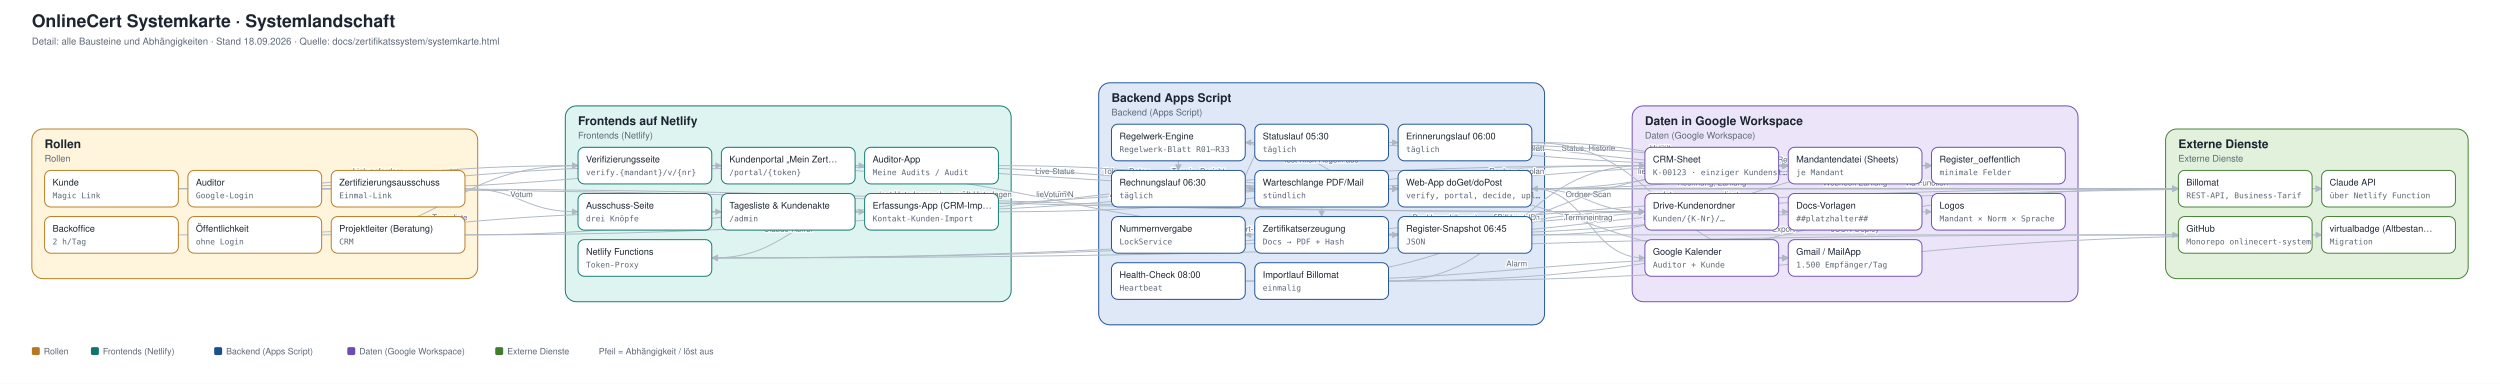
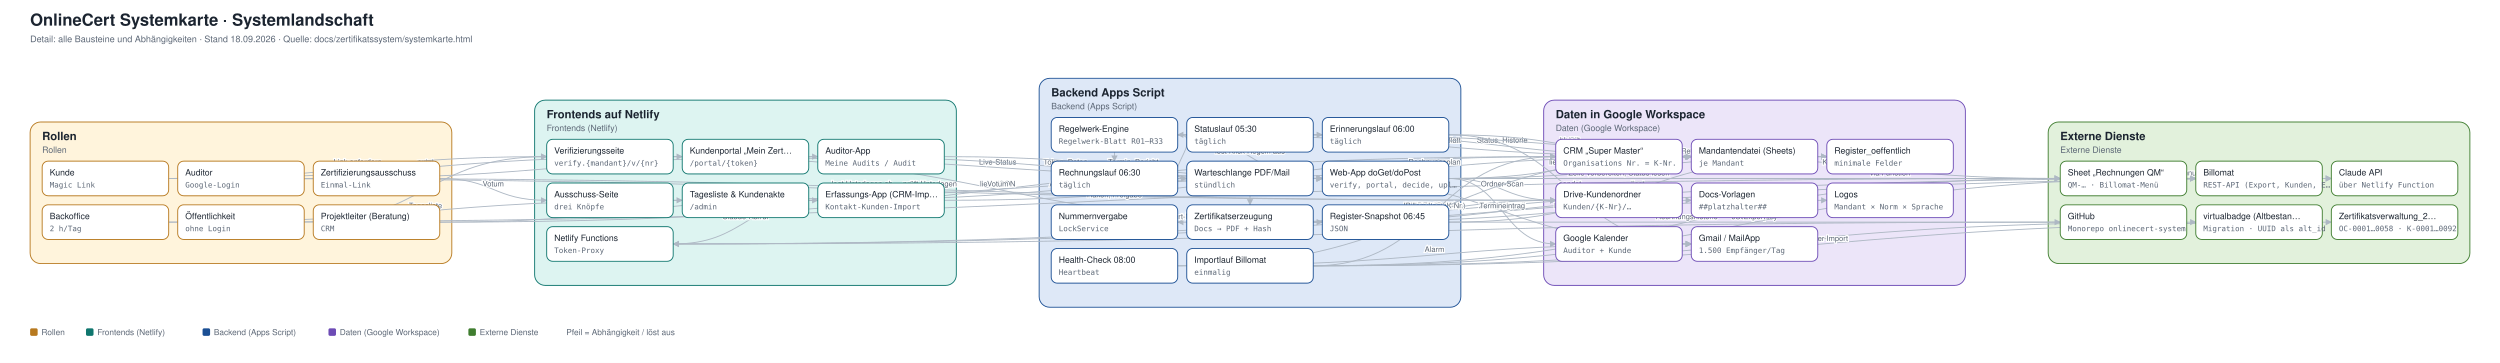
- <svg xmlns="http://www.w3.org/2000/svg" viewBox="0 0 3140 482" width="3140" height="482" font-family="'IBM Plex Sans','Segoe UI',Helvetica,Arial,sans-serif" font-size="12">
+ <svg xmlns="http://www.w3.org/2000/svg" viewBox="0 0 3320 482" width="3320" height="482" font-family="'IBM Plex Sans','Segoe UI',Helvetica,Arial,sans-serif" font-size="12">
  <defs>
    <marker id="a" viewBox="0 0 10 10" refX="9" refY="5" markerWidth="7" markerHeight="7" orient="auto-start-reverse">
      <path d="M0,0 L10,5 L0,10 z" fill="#AEB8C4" />
    </marker>
  </defs>
-   <rect width="3140" height="482" fill="#FFFFFF" />
+   <rect width="3320" height="482" fill="#FFFFFF" />
  <text x="40" y="34" font-size="22" font-weight="600" fill="#1B2430">OnlineCert Systemkarte · Systemlandschaft</text>
  <text x="40" y="56" font-size="12" fill="#5B6675">Detail: alle Bausteine und Abhängigkeiten · Stand 18.09.2026 · Quelle: docs/zertifikatssystem/systemkarte.html</text>
  <g transform="translate(40,104)">
    <rect x="0" y="58" width="560" height="188" rx="14" fill="#FFF4DC" stroke="#B7791F" stroke-width="1.2" />
    <text x="16" y="82" font-size="15" font-weight="600" fill="#1B2430">Rollen</text>
    <text x="16" y="99" font-size="11.5" fill="#5B6675">Rollen</text>
    <rect x="670" y="29" width="560" height="246" rx="14" fill="#DDF4F1" stroke="#0F766E" stroke-width="1.2" />
    <text x="686" y="53" font-size="15" font-weight="600" fill="#1B2430">Frontends auf Netlify</text>
    <text x="686" y="70" font-size="11.5" fill="#5B6675">Frontends (Netlify)</text>
    <rect x="1340" y="0" width="560" height="304" rx="14" fill="#DEE8F7" stroke="#1B4F94" stroke-width="1.2" />
    <text x="1356" y="24" font-size="15" font-weight="600" fill="#1B2430">Backend Apps Script</text>
    <text x="1356" y="41" font-size="11.5" fill="#5B6675">Backend (Apps Script)</text>
    <rect x="2010" y="29" width="560" height="246" rx="14" fill="#ECE5F9" stroke="#6D4BB5" stroke-width="1.2" />
    <text x="2026" y="53" font-size="15" font-weight="600" fill="#1B2430">Daten in Google Workspace</text>
    <text x="2026" y="70" font-size="11.5" fill="#5B6675">Daten (Google Workspace)</text>
-     <rect x="2680" y="58" width="380" height="188" rx="14" fill="#E2F1DC" stroke="#3F7D2F" stroke-width="1.2" />
+     <rect x="2680" y="58" width="560" height="188" rx="14" fill="#E2F1DC" stroke="#3F7D2F" stroke-width="1.2" />
    <text x="2696" y="82" font-size="15" font-weight="600" fill="#1B2430">Externe Dienste</text>
    <text x="2696" y="99" font-size="11.5" fill="#5B6675">Externe Dienste</text>
    <path d="M184,133 C525,133 525,104 866,104" fill="none" stroke="#AEB8C4" stroke-width="1.2" marker-end="url(#a)" />
    <text x="525" y="114.5" text-anchor="middle" font-size="10" fill="#5B6675" stroke="#FFFFFF" stroke-width="3" paint-order="stroke">nutzt</text>
    <path d="M184,133 C1105,133 1105,162 2026,162" fill="none" stroke="#AEB8C4" stroke-width="1.2" marker-end="url(#a)" />
    <text x="1105" y="143.5" text-anchor="middle" font-size="10" fill="#5B6675" stroke="#FFFFFF" stroke-width="3" paint-order="stroke">legt Unterlagen ab</text>
    <path d="M184,133 C435,133 435,104 686,104" fill="none" stroke="#AEB8C4" stroke-width="1.2" marker-end="url(#a)" />
    <text x="435" y="114.5" text-anchor="middle" font-size="10" fill="#5B6675" stroke="#FFFFFF" stroke-width="3" paint-order="stroke">Link anfordern</text>
    <path d="M364,133 C705,133 705,104 1046,104" fill="none" stroke="#AEB8C4" stroke-width="1.2" marker-end="url(#a)" />
    <text x="705" y="114.5" text-anchor="middle" font-size="10" fill="#5B6675" stroke="#FFFFFF" stroke-width="3" paint-order="stroke">nutzt</text>
    <path d="M364,133 C1195,133 1195,162 2026,162" fill="none" stroke="#AEB8C4" stroke-width="1.2" marker-end="url(#a)" />
    <text x="1195" y="143.5" text-anchor="middle" font-size="10" fill="#5B6675" stroke="#FFFFFF" stroke-width="3" paint-order="stroke">prüft Unterlagen</text>
    <path d="M544,133 C615,133 615,162 686,162" fill="none" stroke="#AEB8C4" stroke-width="1.2" marker-end="url(#a)" />
    <text x="615" y="143.5" text-anchor="middle" font-size="10" fill="#5B6675" stroke="#FFFFFF" stroke-width="3" paint-order="stroke">Votum</text>
    <path d="M184,191 C525,191 525,162 866,162" fill="none" stroke="#AEB8C4" stroke-width="1.2" marker-end="url(#a)" />
    <text x="525" y="172.5" text-anchor="middle" font-size="10" fill="#5B6675" stroke="#FFFFFF" stroke-width="3" paint-order="stroke">Tagesliste</text>
    <path d="M364,191 C525,191 525,104 686,104" fill="none" stroke="#AEB8C4" stroke-width="1.2" marker-end="url(#a)" />
    <text x="525" y="143.5" text-anchor="middle" font-size="10" fill="#5B6675" stroke="#FFFFFF" stroke-width="3" paint-order="stroke">prüft</text>
    <path d="M544,191 C795,191 795,162 1046,162" fill="none" stroke="#AEB8C4" stroke-width="1.2" marker-end="url(#a)" />
    <text x="795" y="172.5" text-anchor="middle" font-size="10" fill="#5B6675" stroke="#FFFFFF" stroke-width="3" paint-order="stroke">erfasst Kunden</text>
    <path d="M544,191 C1285,191 1285,104 2026,104" fill="none" stroke="#AEB8C4" stroke-width="1.2" marker-end="url(#a)" />
    <text x="1285" y="143.5" text-anchor="middle" font-size="10" fill="#5B6675" stroke="#FFFFFF" stroke-width="3" paint-order="stroke">liest Status</text>
    <path d="M1046,162 C950,162 950,220 854,220" fill="none" stroke="#AEB8C4" stroke-width="1.2" marker-end="url(#a)" />
    <text x="950" y="187" text-anchor="middle" font-size="10" fill="#5B6675" stroke="#FFFFFF" stroke-width="3" paint-order="stroke">Claude-Aufruf</text>
    <path d="M1214,162 C1620,162 1620,104 2026,104" fill="none" stroke="#AEB8C4" stroke-width="1.2" marker-end="url(#a)" />
    <text x="1620" y="129" text-anchor="middle" font-size="10" fill="#5B6675" stroke="#FFFFFF" stroke-width="3" paint-order="stroke">schreibt Zeile</text>
    <path d="M854,104 C1285,104 1285,191 1716,191" fill="none" stroke="#AEB8C4" stroke-width="1.2" marker-end="url(#a)" />
    <text x="1285" y="143.5" text-anchor="middle" font-size="10" fill="#5B6675" stroke="#FFFFFF" stroke-width="3" paint-order="stroke">liest JSON</text>
    <path d="M854,104 C1285,104 1285,133 1716,133" fill="none" stroke="#AEB8C4" stroke-width="1.2" marker-end="url(#a)" />
    <text x="1285" y="114.5" text-anchor="middle" font-size="10" fill="#5B6675" stroke="#FFFFFF" stroke-width="3" paint-order="stroke">Live-Status</text>
    <path d="M1034,104 C1375,104 1375,133 1716,133" fill="none" stroke="#AEB8C4" stroke-width="1.2" marker-end="url(#a)" />
    <text x="1375" y="114.5" text-anchor="middle" font-size="10" fill="#5B6675" stroke="#FFFFFF" stroke-width="3" paint-order="stroke">Token, Daten</text>
    <path d="M1214,104 C1465,104 1465,133 1716,133" fill="none" stroke="#AEB8C4" stroke-width="1.2" marker-end="url(#a)" />
    <text x="1465" y="114.5" text-anchor="middle" font-size="10" fill="#5B6675" stroke="#FFFFFF" stroke-width="3" paint-order="stroke">Termin, Bericht</text>
    <path d="M854,162 C1285,162 1285,133 1716,133" fill="none" stroke="#AEB8C4" stroke-width="1.2" marker-end="url(#a)" />
    <text x="1285" y="143.5" text-anchor="middle" font-size="10" fill="#5B6675" stroke="#FFFFFF" stroke-width="3" paint-order="stroke">Votum</text>
    <path d="M1034,162 C1375,162 1375,133 1716,133" fill="none" stroke="#AEB8C4" stroke-width="1.2" marker-end="url(#a)" />
    <text x="1375" y="143.5" text-anchor="middle" font-size="10" fill="#5B6675" stroke="#FFFFFF" stroke-width="3" paint-order="stroke">Aufgaben</text>
+     <path d="M854,220 C1955,220 1955,133 3056,133" fill="none" stroke="#AEB8C4" stroke-width="1.2" marker-end="url(#a)" />
+     <text x="1955" y="172.5" text-anchor="middle" font-size="10" fill="#5B6675" stroke="#FFFFFF" stroke-width="3" paint-order="stroke">API-Key</text>
    <path d="M854,220 C1865,220 1865,133 2876,133" fill="none" stroke="#AEB8C4" stroke-width="1.2" marker-end="url(#a)" />
-     <text x="1865" y="172.5" text-anchor="middle" font-size="10" fill="#5B6675" stroke="#FFFFFF" stroke-width="3" paint-order="stroke">API-Key</text>
-     <path d="M854,220 C1775,220 1775,133 2696,133" fill="none" stroke="#AEB8C4" stroke-width="1.2" marker-end="url(#a)" />
-     <text x="1775" y="172.5" text-anchor="middle" font-size="10" fill="#5B6675" stroke="#FFFFFF" stroke-width="3" paint-order="stroke">Dashboard (lesen)</text>
+     <text x="1865" y="172.5" text-anchor="middle" font-size="10" fill="#5B6675" stroke="#FFFFFF" stroke-width="3" paint-order="stroke">Dashboard (lesen)</text>
    <path d="M1716,133 C1620,133 1620,75 1524,75" fill="none" stroke="#AEB8C4" stroke-width="1.2" marker-end="url(#a)" />
    <text x="1620" y="100" text-anchor="middle" font-size="10" fill="#5B6675" stroke="#FFFFFF" stroke-width="3" paint-order="stroke">löst Klick-Regeln aus</text>
    <path d="M1884,133 C2045,133 2045,104 2206,104" fill="none" stroke="#AEB8C4" stroke-width="1.2" marker-end="url(#a)" />
    <text x="2045" y="114.5" text-anchor="middle" font-size="10" fill="#5B6675" stroke="#FFFFFF" stroke-width="3" paint-order="stroke">liest/schreibt</text>
    <path d="M1884,133 C2135,133 2135,104 2386,104" fill="none" stroke="#AEB8C4" stroke-width="1.2" marker-end="url(#a)" />
    <text x="2135" y="114.5" text-anchor="middle" font-size="10" fill="#5B6675" stroke="#FFFFFF" stroke-width="3" paint-order="stroke">liest</text>
    <path d="M1524,75 C1865,75 1865,104 2206,104" fill="none" stroke="#AEB8C4" stroke-width="1.2" marker-end="url(#a)" />
    <text x="1865" y="85.5" text-anchor="middle" font-size="10" fill="#5B6675" stroke="#FFFFFF" stroke-width="3" paint-order="stroke">Regelwerk-Blatt</text>
    <path d="M1524,75 C1620,75 1620,75 1716,75" fill="none" stroke="#AEB8C4" stroke-width="1.2" marker-end="url(#a)" />
    <path d="M1524,75 C1564,75 1496,133 1536,133" fill="none" stroke="#AEB8C4" stroke-width="1.2" marker-end="url(#a)" />
    <path d="M1440,98 C1440,128 1440,80 1440,110" fill="none" stroke="#AEB8C4" stroke-width="1.2" marker-end="url(#a)" />
    <path d="M1704,75 C1955,75 1955,104 2206,104" fill="none" stroke="#AEB8C4" stroke-width="1.2" marker-end="url(#a)" />
    <text x="1955" y="85.5" text-anchor="middle" font-size="10" fill="#5B6675" stroke="#FFFFFF" stroke-width="3" paint-order="stroke">Status, Historie</text>
    <path d="M1704,75 C2045,75 2045,104 2386,104" fill="none" stroke="#AEB8C4" stroke-width="1.2" marker-end="url(#a)" />
    <text x="2045" y="85.5" text-anchor="middle" font-size="10" fill="#5B6675" stroke="#FFFFFF" stroke-width="3" paint-order="stroke">befüllt</text>
    <path d="M1884,191 C2135,191 2135,104 2386,104" fill="none" stroke="#AEB8C4" stroke-width="1.2" marker-end="url(#a)" />
    <text x="2135" y="143.5" text-anchor="middle" font-size="10" fill="#5B6675" stroke="#FFFFFF" stroke-width="3" paint-order="stroke">liest</text>
    <path d="M1884,191 C2290,191 2290,191 2696,191" fill="none" stroke="#AEB8C4" stroke-width="1.2" marker-end="url(#a)" />
    <text x="2290" y="187" text-anchor="middle" font-size="10" fill="#5B6675" stroke="#FFFFFF" stroke-width="3" paint-order="stroke">JSON-Deploy</text>
    <path d="M1884,75 C2045,75 2045,220 2206,220" fill="none" stroke="#AEB8C4" stroke-width="1.2" marker-end="url(#a)" />
    <text x="2045" y="143.5" text-anchor="middle" font-size="10" fill="#5B6675" stroke="#FFFFFF" stroke-width="3" paint-order="stroke">sendet</text>
    <path d="M1884,75 C2045,75 2045,104 2206,104" fill="none" stroke="#AEB8C4" stroke-width="1.2" marker-end="url(#a)" />
    <text x="2045" y="85.5" text-anchor="middle" font-size="10" fill="#5B6675" stroke="#FFFFFF" stroke-width="3" paint-order="stroke">Log</text>
    <path d="M1620,156 C1620,186 1620,138 1620,168" fill="none" stroke="#AEB8C4" stroke-width="1.2" marker-end="url(#a)" />
    <path d="M1704,133 C1955,133 1955,220 2206,220" fill="none" stroke="#AEB8C4" stroke-width="1.2" marker-end="url(#a)" />
    <text x="1955" y="172.5" text-anchor="middle" font-size="10" fill="#5B6675" stroke="#FFFFFF" stroke-width="3" paint-order="stroke">Zertifikatsmail</text>
    <path d="M1704,191 C1955,191 1955,162 2206,162" fill="none" stroke="#AEB8C4" stroke-width="1.2" marker-end="url(#a)" />
    <text x="1955" y="172.5" text-anchor="middle" font-size="10" fill="#5B6675" stroke="#FFFFFF" stroke-width="3" paint-order="stroke">Vorlage</text>
    <path d="M1704,191 C2045,191 2045,162 2386,162" fill="none" stroke="#AEB8C4" stroke-width="1.2" marker-end="url(#a)" />
    <text x="2045" y="172.5" text-anchor="middle" font-size="10" fill="#5B6675" stroke="#FFFFFF" stroke-width="3" paint-order="stroke">Logo, QR</text>
    <path d="M1704,191 C1865,191 1865,162 2026,162" fill="none" stroke="#AEB8C4" stroke-width="1.2" marker-end="url(#a)" />
    <text x="1865" y="172.5" text-anchor="middle" font-size="10" fill="#5B6675" stroke="#FFFFFF" stroke-width="3" paint-order="stroke">PDF ablegen</text>
    <path d="M1536,191 C1496,191 1564,191 1524,191" fill="none" stroke="#AEB8C4" stroke-width="1.2" marker-end="url(#a)" />
    <text x="1530" y="187" text-anchor="middle" font-size="10" fill="#5B6675" stroke="#FFFFFF" stroke-width="3" paint-order="stroke">Zert-Nr.</text>
    <path d="M1524,133 C2110,133 2110,133 2696,133" fill="none" stroke="#AEB8C4" stroke-width="1.2" marker-end="url(#a)" />
-     <text x="2110" y="129" text-anchor="middle" font-size="10" fill="#5B6675" stroke="#FFFFFF" stroke-width="3" paint-order="stroke">Rechnung, Zahlung</text>
+     <text x="2110" y="129" text-anchor="middle" font-size="10" fill="#5B6675" stroke="#FFFFFF" stroke-width="3" paint-order="stroke">Zeile vorbereiten, Status lesen</text>
    <path d="M1524,133 C1865,133 1865,104 2206,104" fill="none" stroke="#AEB8C4" stroke-width="1.2" marker-end="url(#a)" />
    <text x="1865" y="114.5" text-anchor="middle" font-size="10" fill="#5B6675" stroke="#FFFFFF" stroke-width="3" paint-order="stroke">Rechnungsplan</text>
-     <path d="M2696,133 C2290,133 2290,133 1884,133" fill="none" stroke="#AEB8C4" stroke-width="1.2" marker-end="url(#a)" />
-     <text x="2290" y="129" text-anchor="middle" font-size="10" fill="#5B6675" stroke="#FFFFFF" stroke-width="3" paint-order="stroke">Webhook Zahlung</text>
+     <path d="M2864,133 C2904,133 2836,133 2876,133" fill="none" stroke="#AEB8C4" stroke-width="1.2" marker-end="url(#a)" />
+     <text x="2870" y="129" text-anchor="middle" font-size="10" fill="#5B6675" stroke="#FFFFFF" stroke-width="3" paint-order="stroke">Menü: Rechnung erstellen</text>
+     <path d="M2696,133 C2445,133 2445,104 2194,104" fill="none" stroke="#AEB8C4" stroke-width="1.2" marker-end="url(#a)" />
+     <text x="2445" y="114.5" text-anchor="middle" font-size="10" fill="#5B6675" stroke="#FFFFFF" stroke-width="3" paint-order="stroke">Kunde per Dropdown/Lookup</text>
+     <path d="M184,191 C1440,191 1440,133 2696,133" fill="none" stroke="#AEB8C4" stroke-width="1.2" marker-end="url(#a)" />
+     <text x="1440" y="158" text-anchor="middle" font-size="10" fill="#5B6675" stroke="#FFFFFF" stroke-width="3" paint-order="stroke">Haken, Freigabe</text>
    <path d="M1884,133 C1955,133 1955,220 2026,220" fill="none" stroke="#AEB8C4" stroke-width="1.2" marker-end="url(#a)" />
    <text x="1955" y="172.5" text-anchor="middle" font-size="10" fill="#5B6675" stroke="#FFFFFF" stroke-width="3" paint-order="stroke">Termineintrag</text>
    <path d="M1884,133 C1955,133 1955,162 2026,162" fill="none" stroke="#AEB8C4" stroke-width="1.2" marker-end="url(#a)" />
    <text x="1955" y="143.5" text-anchor="middle" font-size="10" fill="#5B6675" stroke="#FFFFFF" stroke-width="3" paint-order="stroke">Ordner-Scan</text>
-     <path d="M1884,133 C2380,133 2380,133 2876,133" fill="none" stroke="#AEB8C4" stroke-width="1.2" marker-end="url(#a)" />
-     <text x="2380" y="129" text-anchor="middle" font-size="10" fill="#5B6675" stroke="#FFFFFF" stroke-width="3" paint-order="stroke">via Function</text>
-     <path d="M1704,249 C2200,249 2200,133 2696,133" fill="none" stroke="#AEB8C4" stroke-width="1.2" marker-end="url(#a)" />
-     <text x="2200" y="187" text-anchor="middle" font-size="10" fill="#5B6675" stroke="#FFFFFF" stroke-width="3" paint-order="stroke">Export</text>
+     <path d="M1884,133 C2470,133 2470,133 3056,133" fill="none" stroke="#AEB8C4" stroke-width="1.2" marker-end="url(#a)" />
+     <text x="2470" y="129" text-anchor="middle" font-size="10" fill="#5B6675" stroke="#FFFFFF" stroke-width="3" paint-order="stroke">via Function</text>
+     <path d="M1704,249 C2290,249 2290,133 2876,133" fill="none" stroke="#AEB8C4" stroke-width="1.2" marker-end="url(#a)" />
+     <text x="2290" y="187" text-anchor="middle" font-size="10" fill="#5B6675" stroke="#FFFFFF" stroke-width="3" paint-order="stroke">Export</text>
    <path d="M1704,249 C1865,249 1865,104 2026,104" fill="none" stroke="#AEB8C4" stroke-width="1.2" marker-end="url(#a)" />
-     <text x="1865" y="172.5" text-anchor="middle" font-size="10" fill="#5B6675" stroke="#FFFFFF" stroke-width="3" paint-order="stroke">Billomat-ID</text>
+     <text x="1865" y="172.5" text-anchor="middle" font-size="10" fill="#5B6675" stroke="#FFFFFF" stroke-width="3" paint-order="stroke">Billomat-ID, K-Nr.</text>
    <path d="M1704,249 C2290,249 2290,191 2876,191" fill="none" stroke="#AEB8C4" stroke-width="1.2" marker-end="url(#a)" />
    <text x="2290" y="216" text-anchor="middle" font-size="10" fill="#5B6675" stroke="#FFFFFF" stroke-width="3" paint-order="stroke">Altbestand</text>
+     <path d="M1704,249 C2380,249 2380,191 3056,191" fill="none" stroke="#AEB8C4" stroke-width="1.2" marker-end="url(#a)" />
+     <text x="2380" y="216" text-anchor="middle" font-size="10" fill="#5B6675" stroke="#FFFFFF" stroke-width="3" paint-order="stroke">Register-Import</text>
+     <path d="M1704,249 C2200,249 2200,133 2696,133" fill="none" stroke="#AEB8C4" stroke-width="1.2" marker-end="url(#a)" />
+     <text x="2200" y="187" text-anchor="middle" font-size="10" fill="#5B6675" stroke="#FFFFFF" stroke-width="3" paint-order="stroke">Rechnungshistorie</text>
    <path d="M2206,104 C2166,104 2234,104 2194,104" fill="none" stroke="#AEB8C4" stroke-width="1.2" marker-end="url(#a)" />
    <text x="2200" y="100" text-anchor="middle" font-size="10" fill="#5B6675" stroke="#FFFFFF" stroke-width="3" paint-order="stroke">K-Nr. (Referenz)</text>
    <path d="M1524,249 C1865,249 1865,104 2206,104" fill="none" stroke="#AEB8C4" stroke-width="1.2" marker-end="url(#a)" />
    <text x="1865" y="172.5" text-anchor="middle" font-size="10" fill="#5B6675" stroke="#FFFFFF" stroke-width="3" paint-order="stroke">Log</text>
    <path d="M1524,249 C1865,249 1865,220 2206,220" fill="none" stroke="#AEB8C4" stroke-width="1.2" marker-end="url(#a)" />
    <text x="1865" y="230.5" text-anchor="middle" font-size="10" fill="#5B6675" stroke="#FFFFFF" stroke-width="3" paint-order="stroke">Alarm</text>
    <path d="M2696,191 C1775,191 1775,220 854,220" fill="none" stroke="#AEB8C4" stroke-width="1.2" marker-end="url(#a)" />
    <text x="1775" y="201.5" text-anchor="middle" font-size="10" fill="#5B6675" stroke="#FFFFFF" stroke-width="3" paint-order="stroke">Deploy</text>
    <rect x="16" y="110" width="168" height="46" rx="8" fill="#FFFFFF" stroke="#B7791F" stroke-width="1.2" />
    <text x="26" y="129" font-size="11.5" fill="#1B2430">Kunde</text>
    <text x="26" y="145" font-family="'IBM Plex Mono',Menlo,Consolas,monospace" font-size="10" fill="#5B6675">Magic Link</text>
    <rect x="196" y="110" width="168" height="46" rx="8" fill="#FFFFFF" stroke="#B7791F" stroke-width="1.2" />
    <text x="206" y="129" font-size="11.5" fill="#1B2430">Auditor</text>
    <text x="206" y="145" font-family="'IBM Plex Mono',Menlo,Consolas,monospace" font-size="10" fill="#5B6675">Google-Login</text>
    <rect x="376" y="110" width="168" height="46" rx="8" fill="#FFFFFF" stroke="#B7791F" stroke-width="1.2" />
    <text x="386" y="129" font-size="11.5" fill="#1B2430">Zertifizierungsausschuss</text>
    <text x="386" y="145" font-family="'IBM Plex Mono',Menlo,Consolas,monospace" font-size="10" fill="#5B6675">Einmal-Link</text>
    <rect x="16" y="168" width="168" height="46" rx="8" fill="#FFFFFF" stroke="#B7791F" stroke-width="1.2" />
    <text x="26" y="187" font-size="11.5" fill="#1B2430">Backoffice</text>
    <text x="26" y="203" font-family="'IBM Plex Mono',Menlo,Consolas,monospace" font-size="10" fill="#5B6675">2 h/Tag</text>
    <rect x="196" y="168" width="168" height="46" rx="8" fill="#FFFFFF" stroke="#B7791F" stroke-width="1.2" />
    <text x="206" y="187" font-size="11.5" fill="#1B2430">Öffentlichkeit</text>
    <text x="206" y="203" font-family="'IBM Plex Mono',Menlo,Consolas,monospace" font-size="10" fill="#5B6675">ohne Login</text>
    <rect x="376" y="168" width="168" height="46" rx="8" fill="#FFFFFF" stroke="#B7791F" stroke-width="1.2" />
    <text x="386" y="187" font-size="11.5" fill="#1B2430">Projektleiter (Beratung)</text>
    <text x="386" y="203" font-family="'IBM Plex Mono',Menlo,Consolas,monospace" font-size="10" fill="#5B6675">CRM</text>
    <rect x="686" y="81" width="168" height="46" rx="8" fill="#FFFFFF" stroke="#0F766E" stroke-width="1.2" />
    <text x="696" y="100" font-size="11.5" fill="#1B2430">Verifizierungsseite</text>
    <text x="696" y="116" font-family="'IBM Plex Mono',Menlo,Consolas,monospace" font-size="10" fill="#5B6675">verify.{mandant}/v/{nr}</text>
    <rect x="866" y="81" width="168" height="46" rx="8" fill="#FFFFFF" stroke="#0F766E" stroke-width="1.2" />
    <text x="876" y="100" font-size="11.5" fill="#1B2430">Kundenportal „Mein Zert…</text>
    <text x="876" y="116" font-family="'IBM Plex Mono',Menlo,Consolas,monospace" font-size="10" fill="#5B6675">/portal/{token}</text>
    <rect x="1046" y="81" width="168" height="46" rx="8" fill="#FFFFFF" stroke="#0F766E" stroke-width="1.2" />
    <text x="1056" y="100" font-size="11.5" fill="#1B2430">Auditor-App</text>
    <text x="1056" y="116" font-family="'IBM Plex Mono',Menlo,Consolas,monospace" font-size="10" fill="#5B6675">Meine Audits / Audit</text>
    <rect x="686" y="139" width="168" height="46" rx="8" fill="#FFFFFF" stroke="#0F766E" stroke-width="1.2" />
    <text x="696" y="158" font-size="11.5" fill="#1B2430">Ausschuss-Seite</text>
    <text x="696" y="174" font-family="'IBM Plex Mono',Menlo,Consolas,monospace" font-size="10" fill="#5B6675">drei Knöpfe</text>
    <rect x="866" y="139" width="168" height="46" rx="8" fill="#FFFFFF" stroke="#0F766E" stroke-width="1.2" />
    <text x="876" y="158" font-size="11.5" fill="#1B2430">Tagesliste &amp; Kundenakte</text>
    <text x="876" y="174" font-family="'IBM Plex Mono',Menlo,Consolas,monospace" font-size="10" fill="#5B6675">/admin</text>
    <rect x="1046" y="139" width="168" height="46" rx="8" fill="#FFFFFF" stroke="#0F766E" stroke-width="1.2" />
    <text x="1056" y="158" font-size="11.5" fill="#1B2430">Erfassungs-App (CRM-Imp…</text>
    <text x="1056" y="174" font-family="'IBM Plex Mono',Menlo,Consolas,monospace" font-size="10" fill="#5B6675">Kontakt-Kunden-Import</text>
    <rect x="686" y="197" width="168" height="46" rx="8" fill="#FFFFFF" stroke="#0F766E" stroke-width="1.2" />
    <text x="696" y="216" font-size="11.5" fill="#1B2430">Netlify Functions</text>
    <text x="696" y="232" font-family="'IBM Plex Mono',Menlo,Consolas,monospace" font-size="10" fill="#5B6675">Token-Proxy</text>
    <rect x="1356" y="52" width="168" height="46" rx="8" fill="#FFFFFF" stroke="#1B4F94" stroke-width="1.2" />
    <text x="1366" y="71" font-size="11.5" fill="#1B2430">Regelwerk-Engine</text>
    <text x="1366" y="87" font-family="'IBM Plex Mono',Menlo,Consolas,monospace" font-size="10" fill="#5B6675">Regelwerk-Blatt R01–R33</text>
    <rect x="1536" y="52" width="168" height="46" rx="8" fill="#FFFFFF" stroke="#1B4F94" stroke-width="1.2" />
    <text x="1546" y="71" font-size="11.5" fill="#1B2430">Statuslauf 05:30</text>
    <text x="1546" y="87" font-family="'IBM Plex Mono',Menlo,Consolas,monospace" font-size="10" fill="#5B6675">täglich</text>
    <rect x="1716" y="52" width="168" height="46" rx="8" fill="#FFFFFF" stroke="#1B4F94" stroke-width="1.2" />
    <text x="1726" y="71" font-size="11.5" fill="#1B2430">Erinnerungslauf 06:00</text>
    <text x="1726" y="87" font-family="'IBM Plex Mono',Menlo,Consolas,monospace" font-size="10" fill="#5B6675">täglich</text>
    <rect x="1356" y="110" width="168" height="46" rx="8" fill="#FFFFFF" stroke="#1B4F94" stroke-width="1.2" />
    <text x="1366" y="129" font-size="11.5" fill="#1B2430">Rechnungslauf 06:30</text>
    <text x="1366" y="145" font-family="'IBM Plex Mono',Menlo,Consolas,monospace" font-size="10" fill="#5B6675">täglich</text>
    <rect x="1536" y="110" width="168" height="46" rx="8" fill="#FFFFFF" stroke="#1B4F94" stroke-width="1.2" />
    <text x="1546" y="129" font-size="11.5" fill="#1B2430">Warteschlange PDF/Mail</text>
    <text x="1546" y="145" font-family="'IBM Plex Mono',Menlo,Consolas,monospace" font-size="10" fill="#5B6675">stündlich</text>
    <rect x="1716" y="110" width="168" height="46" rx="8" fill="#FFFFFF" stroke="#1B4F94" stroke-width="1.2" />
    <text x="1726" y="129" font-size="11.5" fill="#1B2430">Web-App doGet/doPost</text>
    <text x="1726" y="145" font-family="'IBM Plex Mono',Menlo,Consolas,monospace" font-size="10" fill="#5B6675">verify, portal, decide, upl…</text>
    <rect x="1356" y="168" width="168" height="46" rx="8" fill="#FFFFFF" stroke="#1B4F94" stroke-width="1.2" />
    <text x="1366" y="187" font-size="11.5" fill="#1B2430">Nummernvergabe</text>
    <text x="1366" y="203" font-family="'IBM Plex Mono',Menlo,Consolas,monospace" font-size="10" fill="#5B6675">LockService</text>
    <rect x="1536" y="168" width="168" height="46" rx="8" fill="#FFFFFF" stroke="#1B4F94" stroke-width="1.2" />
    <text x="1546" y="187" font-size="11.5" fill="#1B2430">Zertifikatserzeugung</text>
    <text x="1546" y="203" font-family="'IBM Plex Mono',Menlo,Consolas,monospace" font-size="10" fill="#5B6675">Docs → PDF + Hash</text>
    <rect x="1716" y="168" width="168" height="46" rx="8" fill="#FFFFFF" stroke="#1B4F94" stroke-width="1.2" />
    <text x="1726" y="187" font-size="11.5" fill="#1B2430">Register-Snapshot 06:45</text>
    <text x="1726" y="203" font-family="'IBM Plex Mono',Menlo,Consolas,monospace" font-size="10" fill="#5B6675">JSON</text>
    <rect x="1356" y="226" width="168" height="46" rx="8" fill="#FFFFFF" stroke="#1B4F94" stroke-width="1.2" />
    <text x="1366" y="245" font-size="11.5" fill="#1B2430">Health-Check 08:00</text>
    <text x="1366" y="261" font-family="'IBM Plex Mono',Menlo,Consolas,monospace" font-size="10" fill="#5B6675">Heartbeat</text>
    <rect x="1536" y="226" width="168" height="46" rx="8" fill="#FFFFFF" stroke="#1B4F94" stroke-width="1.2" />
    <text x="1546" y="245" font-size="11.5" fill="#1B2430">Importlauf Billomat</text>
    <text x="1546" y="261" font-family="'IBM Plex Mono',Menlo,Consolas,monospace" font-size="10" fill="#5B6675">einmalig</text>
    <rect x="2026" y="81" width="168" height="46" rx="8" fill="#FFFFFF" stroke="#6D4BB5" stroke-width="1.2" />
-     <text x="2036" y="100" font-size="11.5" fill="#1B2430">CRM-Sheet</text>
-     <text x="2036" y="116" font-family="'IBM Plex Mono',Menlo,Consolas,monospace" font-size="10" fill="#5B6675">K-00123 · einziger Kundenst…</text>
+     <text x="2036" y="100" font-size="11.5" fill="#1B2430">CRM „Super Master“</text>
+     <text x="2036" y="116" font-family="'IBM Plex Mono',Menlo,Consolas,monospace" font-size="10" fill="#5B6675">Organisations Nr. = K-Nr.</text>
    <rect x="2206" y="81" width="168" height="46" rx="8" fill="#FFFFFF" stroke="#6D4BB5" stroke-width="1.2" />
    <text x="2216" y="100" font-size="11.5" fill="#1B2430">Mandantendatei (Sheets)</text>
    <text x="2216" y="116" font-family="'IBM Plex Mono',Menlo,Consolas,monospace" font-size="10" fill="#5B6675">je Mandant</text>
    <rect x="2386" y="81" width="168" height="46" rx="8" fill="#FFFFFF" stroke="#6D4BB5" stroke-width="1.2" />
    <text x="2396" y="100" font-size="11.5" fill="#1B2430">Register_oeffentlich</text>
    <text x="2396" y="116" font-family="'IBM Plex Mono',Menlo,Consolas,monospace" font-size="10" fill="#5B6675">minimale Felder</text>
    <rect x="2026" y="139" width="168" height="46" rx="8" fill="#FFFFFF" stroke="#6D4BB5" stroke-width="1.2" />
    <text x="2036" y="158" font-size="11.5" fill="#1B2430">Drive-Kundenordner</text>
    <text x="2036" y="174" font-family="'IBM Plex Mono',Menlo,Consolas,monospace" font-size="10" fill="#5B6675">Kunden/{K-Nr}/…</text>
    <rect x="2206" y="139" width="168" height="46" rx="8" fill="#FFFFFF" stroke="#6D4BB5" stroke-width="1.2" />
    <text x="2216" y="158" font-size="11.5" fill="#1B2430">Docs-Vorlagen</text>
    <text x="2216" y="174" font-family="'IBM Plex Mono',Menlo,Consolas,monospace" font-size="10" fill="#5B6675">##platzhalter##</text>
    <rect x="2386" y="139" width="168" height="46" rx="8" fill="#FFFFFF" stroke="#6D4BB5" stroke-width="1.2" />
    <text x="2396" y="158" font-size="11.5" fill="#1B2430">Logos</text>
    <text x="2396" y="174" font-family="'IBM Plex Mono',Menlo,Consolas,monospace" font-size="10" fill="#5B6675">Mandant × Norm × Sprache</text>
    <rect x="2026" y="197" width="168" height="46" rx="8" fill="#FFFFFF" stroke="#6D4BB5" stroke-width="1.2" />
    <text x="2036" y="216" font-size="11.5" fill="#1B2430">Google Kalender</text>
    <text x="2036" y="232" font-family="'IBM Plex Mono',Menlo,Consolas,monospace" font-size="10" fill="#5B6675">Auditor + Kunde</text>
    <rect x="2206" y="197" width="168" height="46" rx="8" fill="#FFFFFF" stroke="#6D4BB5" stroke-width="1.2" />
    <text x="2216" y="216" font-size="11.5" fill="#1B2430">Gmail / MailApp</text>
    <text x="2216" y="232" font-family="'IBM Plex Mono',Menlo,Consolas,monospace" font-size="10" fill="#5B6675">1.500 Empfänger/Tag</text>
    <rect x="2696" y="110" width="168" height="46" rx="8" fill="#FFFFFF" stroke="#3F7D2F" stroke-width="1.2" />
-     <text x="2706" y="129" font-size="11.5" fill="#1B2430">Billomat</text>
-     <text x="2706" y="145" font-family="'IBM Plex Mono',Menlo,Consolas,monospace" font-size="10" fill="#5B6675">REST-API, Business-Tarif</text>
+     <text x="2706" y="129" font-size="11.5" fill="#1B2430">Sheet „Rechnungen QM“</text>
+     <text x="2706" y="145" font-family="'IBM Plex Mono',Menlo,Consolas,monospace" font-size="10" fill="#5B6675">QM-… · Billomat-Menü</text>
    <rect x="2876" y="110" width="168" height="46" rx="8" fill="#FFFFFF" stroke="#3F7D2F" stroke-width="1.2" />
-     <text x="2886" y="129" font-size="11.5" fill="#1B2430">Claude API</text>
-     <text x="2886" y="145" font-family="'IBM Plex Mono',Menlo,Consolas,monospace" font-size="10" fill="#5B6675">über Netlify Function</text>
+     <text x="2886" y="129" font-size="11.5" fill="#1B2430">Billomat</text>
+     <text x="2886" y="145" font-family="'IBM Plex Mono',Menlo,Consolas,monospace" font-size="10" fill="#5B6675">REST-API (Export, Kunden, E…</text>
+     <rect x="3056" y="110" width="168" height="46" rx="8" fill="#FFFFFF" stroke="#3F7D2F" stroke-width="1.2" />
+     <text x="3066" y="129" font-size="11.5" fill="#1B2430">Claude API</text>
+     <text x="3066" y="145" font-family="'IBM Plex Mono',Menlo,Consolas,monospace" font-size="10" fill="#5B6675">über Netlify Function</text>
    <rect x="2696" y="168" width="168" height="46" rx="8" fill="#FFFFFF" stroke="#3F7D2F" stroke-width="1.2" />
    <text x="2706" y="187" font-size="11.5" fill="#1B2430">GitHub</text>
    <text x="2706" y="203" font-family="'IBM Plex Mono',Menlo,Consolas,monospace" font-size="10" fill="#5B6675">Monorepo onlinecert-system</text>
    <rect x="2876" y="168" width="168" height="46" rx="8" fill="#FFFFFF" stroke="#3F7D2F" stroke-width="1.2" />
    <text x="2886" y="187" font-size="11.5" fill="#1B2430">virtualbadge (Altbestan…</text>
-     <text x="2886" y="203" font-family="'IBM Plex Mono',Menlo,Consolas,monospace" font-size="10" fill="#5B6675">Migration</text>
+     <text x="2886" y="203" font-family="'IBM Plex Mono',Menlo,Consolas,monospace" font-size="10" fill="#5B6675">Migration · UUID als alt_id</text>
+     <rect x="3056" y="168" width="168" height="46" rx="8" fill="#FFFFFF" stroke="#3F7D2F" stroke-width="1.2" />
+     <text x="3066" y="187" font-size="11.5" fill="#1B2430">Zertifikatsverwaltung_2…</text>
+     <text x="3066" y="203" font-family="'IBM Plex Mono',Menlo,Consolas,monospace" font-size="10" fill="#5B6675">OC-0001…0058 · K-0001…0092</text>
  </g>
  <rect x="40" y="436" width="10" height="10" rx="2" fill="#B7791F" />
  <text x="55" y="445" font-size="11" fill="#5B6675">Rollen</text>
  <rect x="114.2" y="436" width="10" height="10" rx="2" fill="#0F766E" />
  <text x="129.2" y="445" font-size="11" fill="#5B6675">Frontends (Netlify)</text>
  <rect x="269" y="436" width="10" height="10" rx="2" fill="#1B4F94" />
  <text x="284" y="445" font-size="11" fill="#5B6675">Backend (Apps Script)</text>
  <rect x="436.2" y="436" width="10" height="10" rx="2" fill="#6D4BB5" />
  <text x="451.2" y="445" font-size="11" fill="#5B6675">Daten (Google Workspace)</text>
  <rect x="622" y="436" width="10" height="10" rx="2" fill="#3F7D2F" />
  <text x="637" y="445" font-size="11" fill="#5B6675">Externe Dienste</text>
  <text x="752" y="445" font-size="11" fill="#5B6675">Pfeil = Abhängigkeit / löst aus</text>
</svg>
